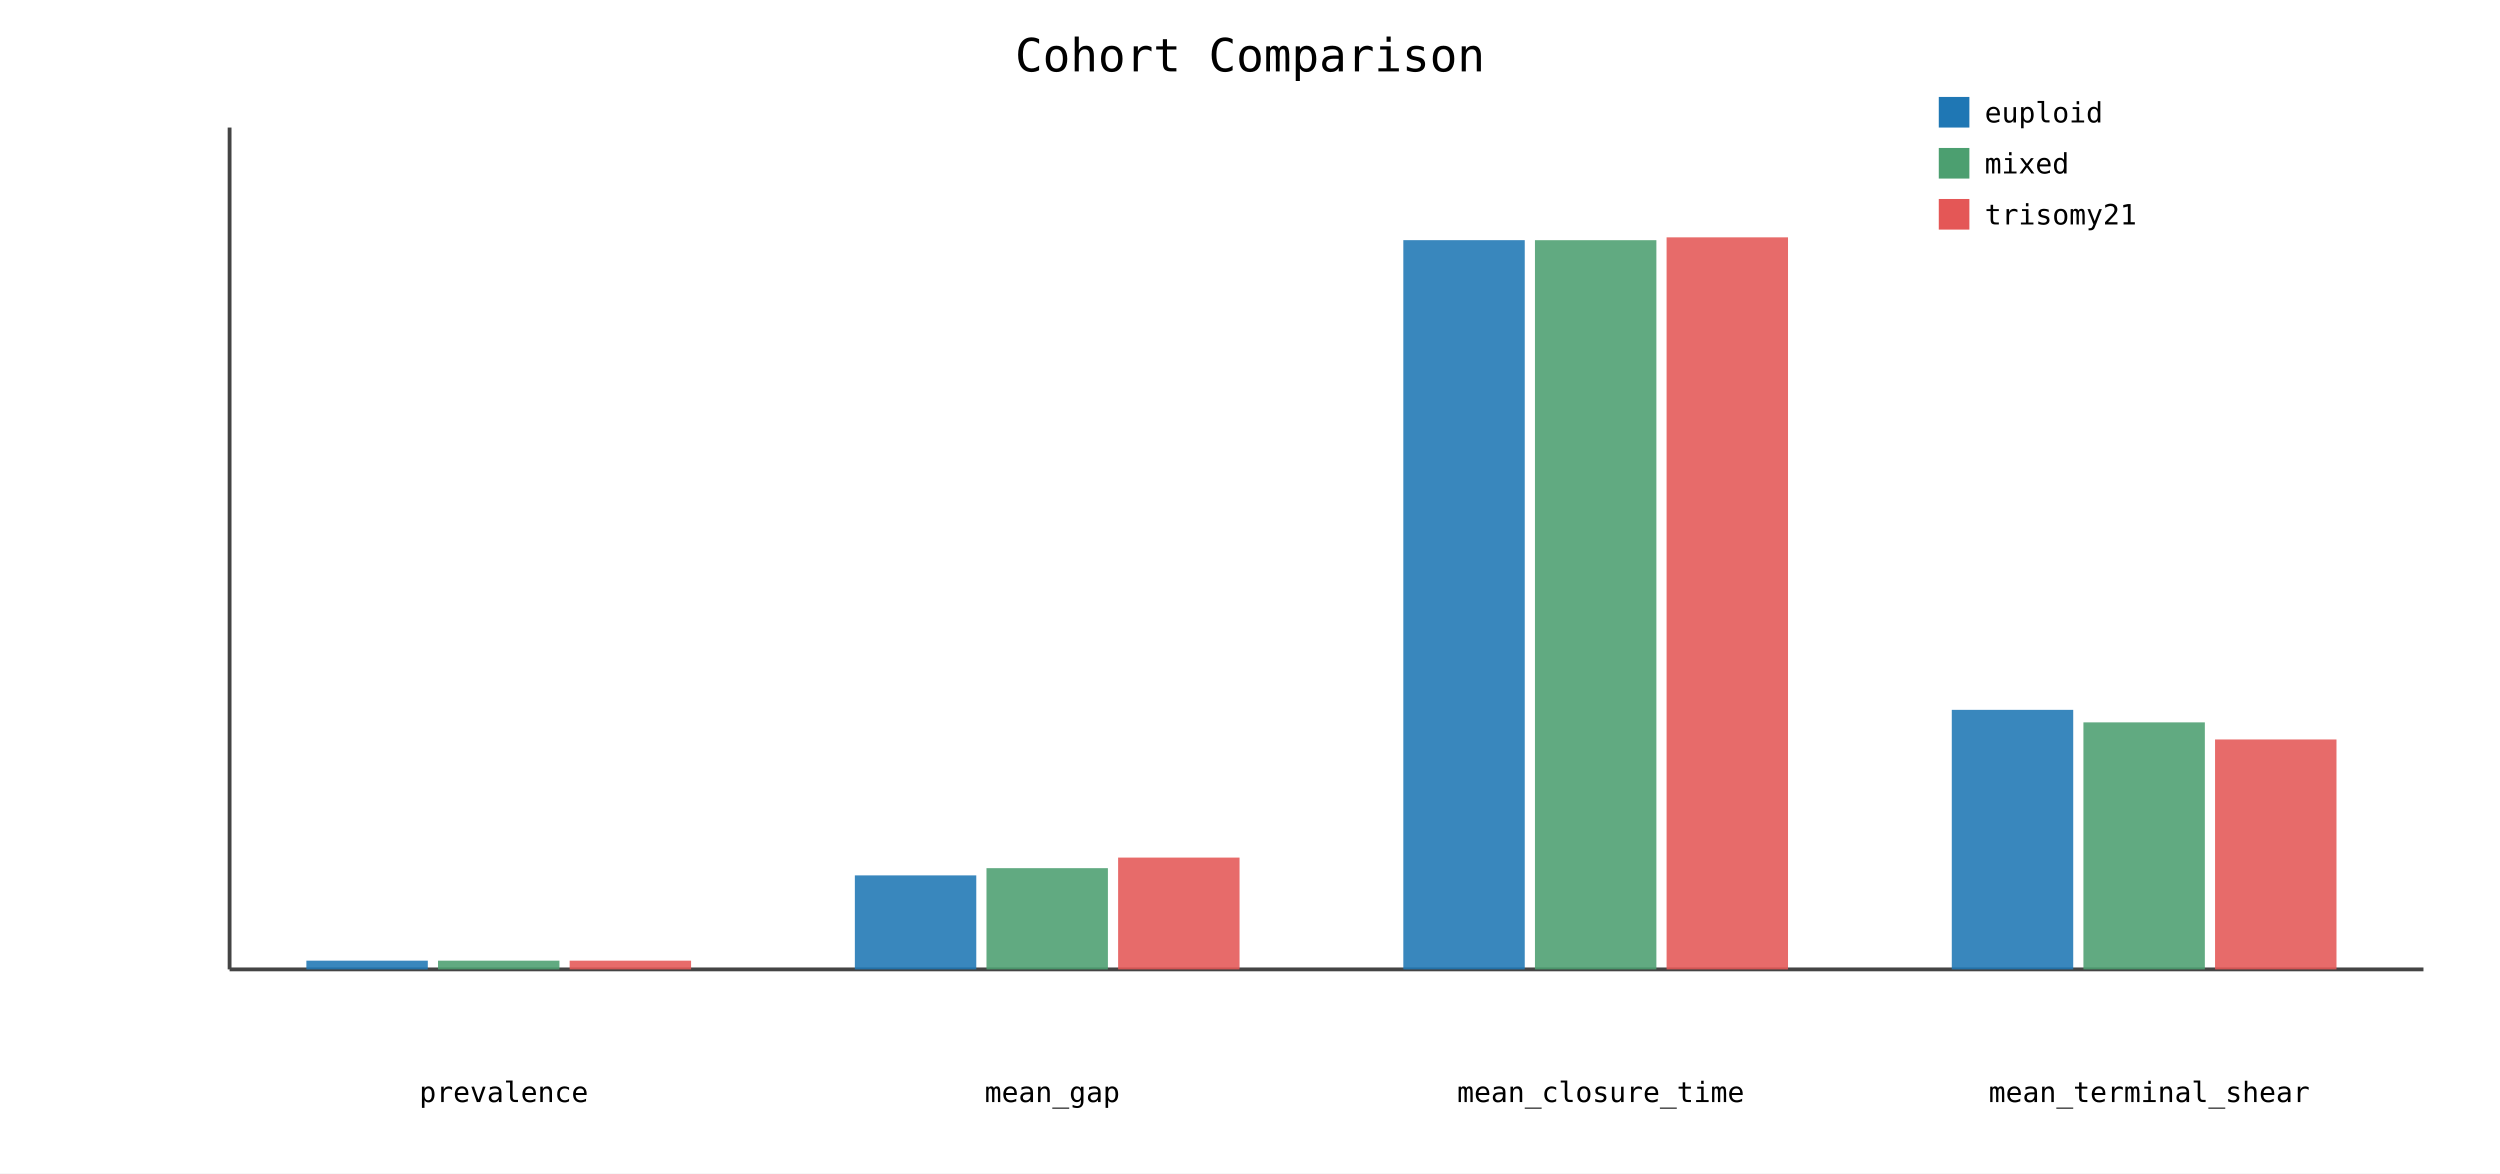
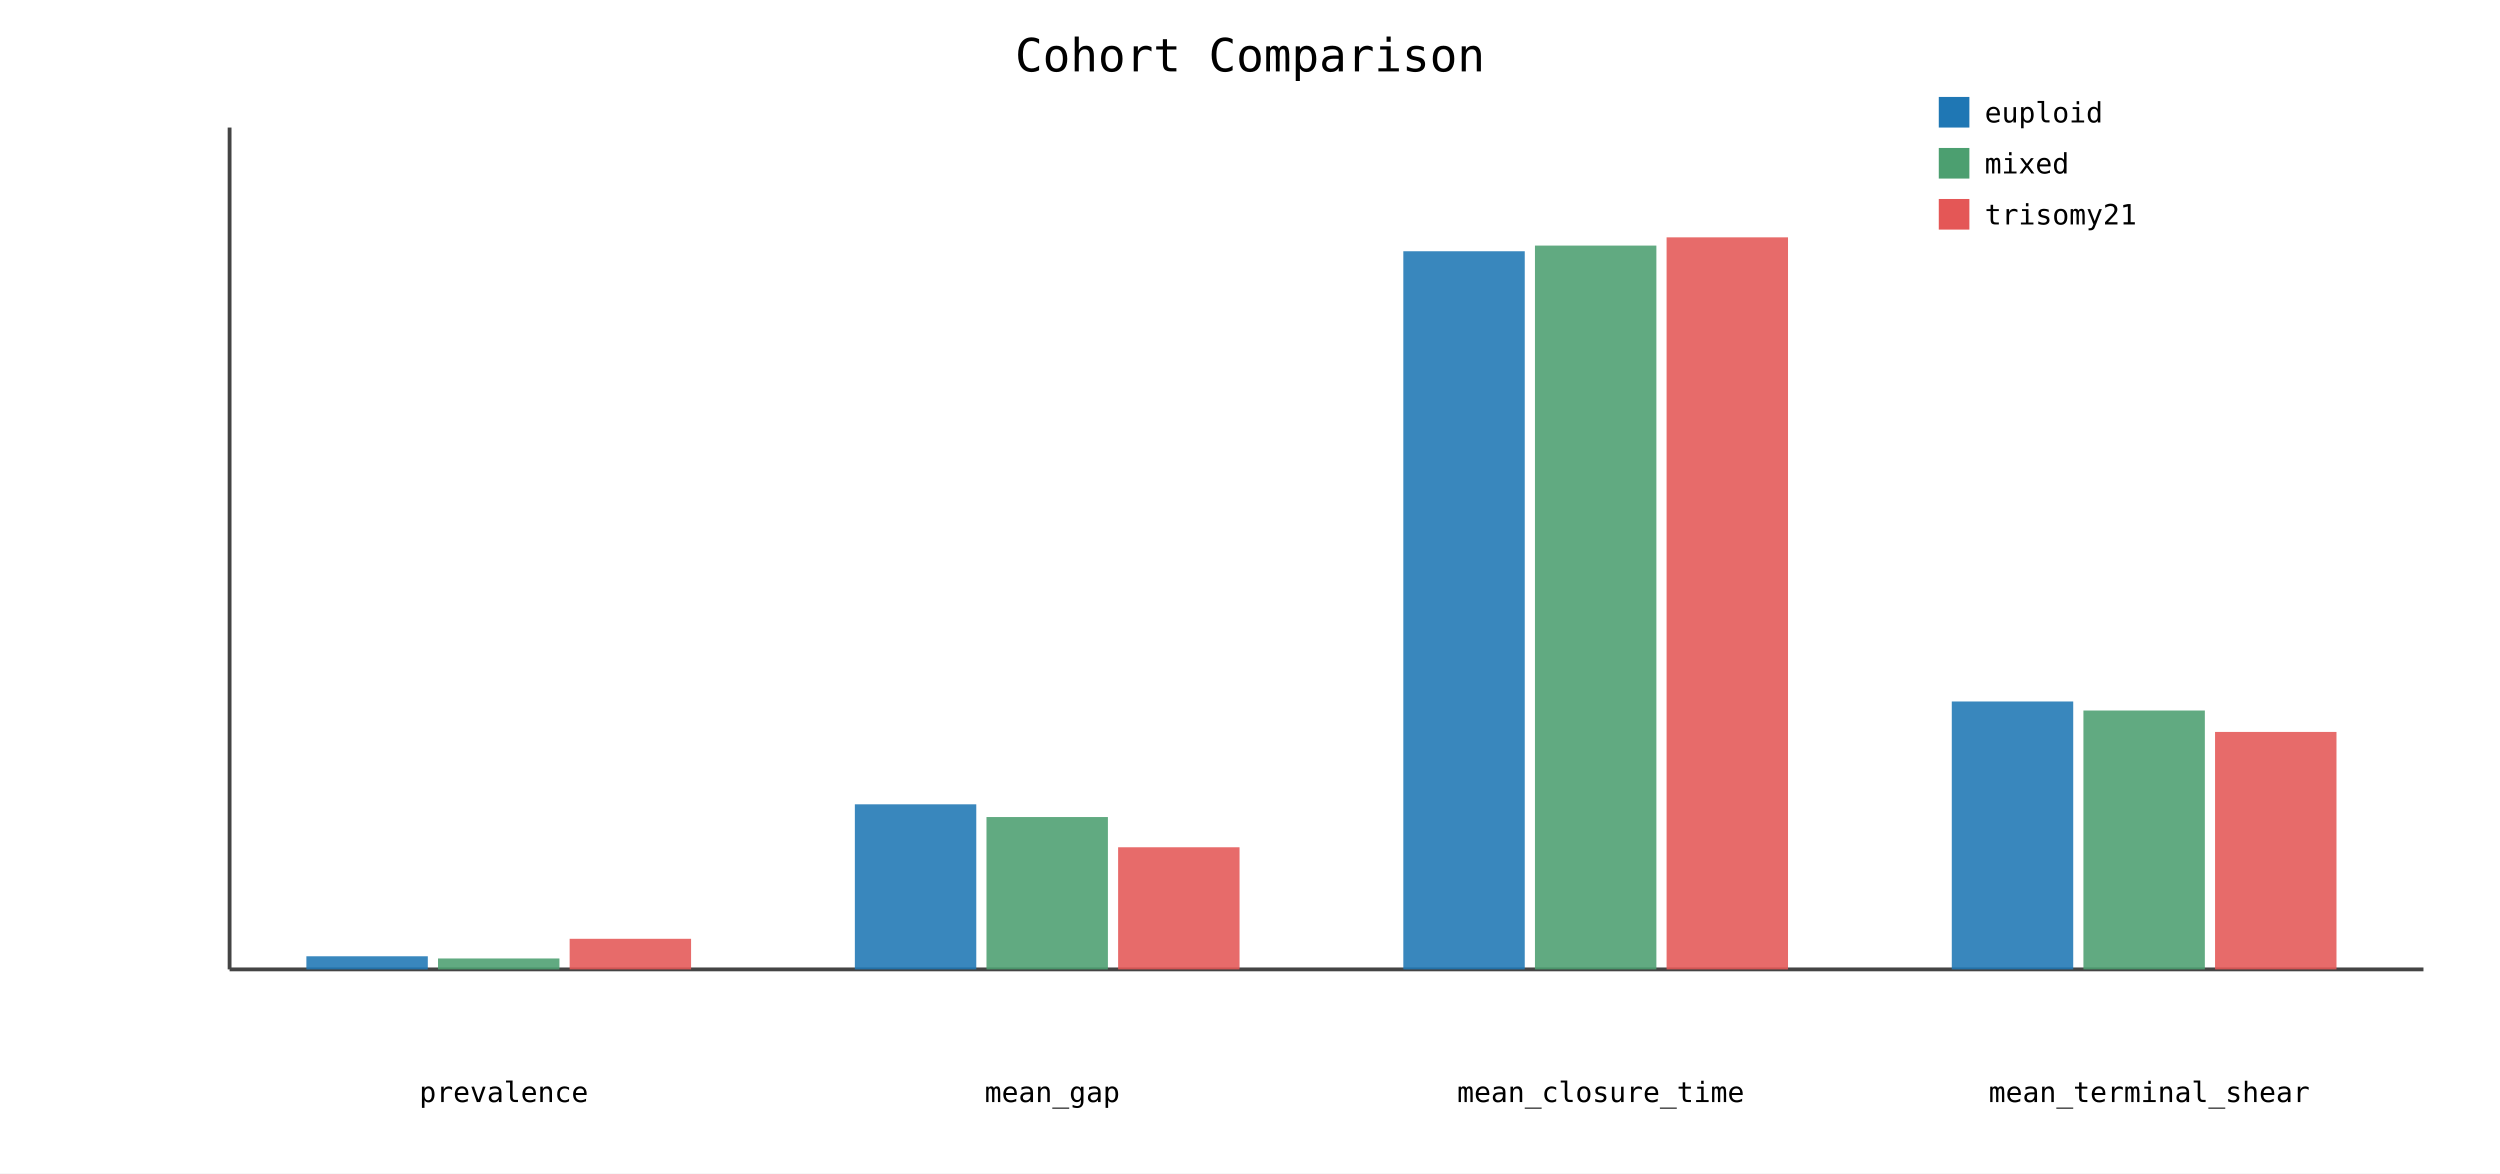
<svg xmlns="http://www.w3.org/2000/svg" width="980" height="460" viewBox="0 0 980 460">
  <rect x="0" y="0" width="980" height="460" fill="#ffffff" />
  <text x="490" y="28" text-anchor="middle" font-family="monospace" font-size="18">Cohort Comparison</text>
  <line x1="90.0" y1="380.0" x2="950.0" y2="380.0" stroke="#444" stroke-width="1.5" />
  <line x1="90.0" y1="50.0" x2="90.0" y2="380.0" stroke="#444" stroke-width="1.5" />
-   <rect x="120.1" y="376.58" width="47.6" height="3.42" fill="#1f77b4" opacity="0.88" />
-   <rect x="171.7" y="376.58" width="47.6" height="3.42" fill="#4c9f70" opacity="0.88" />
-   <rect x="223.3" y="376.58" width="47.6" height="3.42" fill="#e45756" opacity="0.88" />
+   <rect x="120.1" y="374.86" width="47.6" height="5.14" fill="#1f77b4" opacity="0.88" />
+   <rect x="171.7" y="375.72" width="47.6" height="4.28" fill="#4c9f70" opacity="0.88" />
+   <rect x="223.3" y="368.01" width="47.6" height="11.99" fill="#e45756" opacity="0.88" />
  <text x="197.5" y="432" text-anchor="middle" font-family="monospace" font-size="11">prevalence</text>
-   <rect x="335.1" y="343.15" width="47.6" height="36.85" fill="#1f77b4" opacity="0.88" />
-   <rect x="386.7" y="340.32" width="47.6" height="39.68" fill="#4c9f70" opacity="0.88" />
-   <rect x="438.3" y="336.17" width="47.6" height="43.83" fill="#e45756" opacity="0.88" />
+   <rect x="335.1" y="315.29" width="47.6" height="64.71" fill="#1f77b4" opacity="0.88" />
+   <rect x="386.7" y="320.28" width="47.6" height="59.72" fill="#4c9f70" opacity="0.88" />
+   <rect x="438.3" y="332.13" width="47.6" height="47.87" fill="#e45756" opacity="0.88" />
  <text x="412.5" y="432" text-anchor="middle" font-family="monospace" font-size="11">mean_gap</text>
-   <rect x="550.1" y="94.14" width="47.6" height="285.86" fill="#1f77b4" opacity="0.88" />
-   <rect x="601.7" y="94.15" width="47.6" height="285.85" fill="#4c9f70" opacity="0.88" />
+   <rect x="550.1" y="98.49" width="47.6" height="281.51" fill="#1f77b4" opacity="0.88" />
+   <rect x="601.7" y="96.27" width="47.6" height="283.73" fill="#4c9f70" opacity="0.88" />
  <rect x="653.3" y="93.04" width="47.6" height="286.96" fill="#e45756" opacity="0.88" />
  <text x="627.5" y="432" text-anchor="middle" font-family="monospace" font-size="11">mean_closure_time</text>
-   <rect x="765.1" y="278.26" width="47.6" height="101.74" fill="#1f77b4" opacity="0.88" />
-   <rect x="816.7" y="283.17" width="47.6" height="96.83" fill="#4c9f70" opacity="0.88" />
-   <rect x="868.3" y="289.87" width="47.6" height="90.13" fill="#e45756" opacity="0.88" />
+   <rect x="765.1" y="274.98" width="47.6" height="105.02" fill="#1f77b4" opacity="0.88" />
+   <rect x="816.7" y="278.52" width="47.6" height="101.48" fill="#4c9f70" opacity="0.88" />
+   <rect x="868.3" y="286.92" width="47.6" height="93.08" fill="#e45756" opacity="0.88" />
  <text x="842.5" y="432" text-anchor="middle" font-family="monospace" font-size="11">mean_terminal_shear</text>
  <rect x="760" y="38" width="12" height="12" fill="#1f77b4" />
  <text x="778" y="48" font-family="monospace" font-size="11">euploid</text>
  <rect x="760" y="58" width="12" height="12" fill="#4c9f70" />
  <text x="778" y="68" font-family="monospace" font-size="11">mixed</text>
  <rect x="760" y="78" width="12" height="12" fill="#e45756" />
  <text x="778" y="88" font-family="monospace" font-size="11">trisomy21</text>
</svg>
